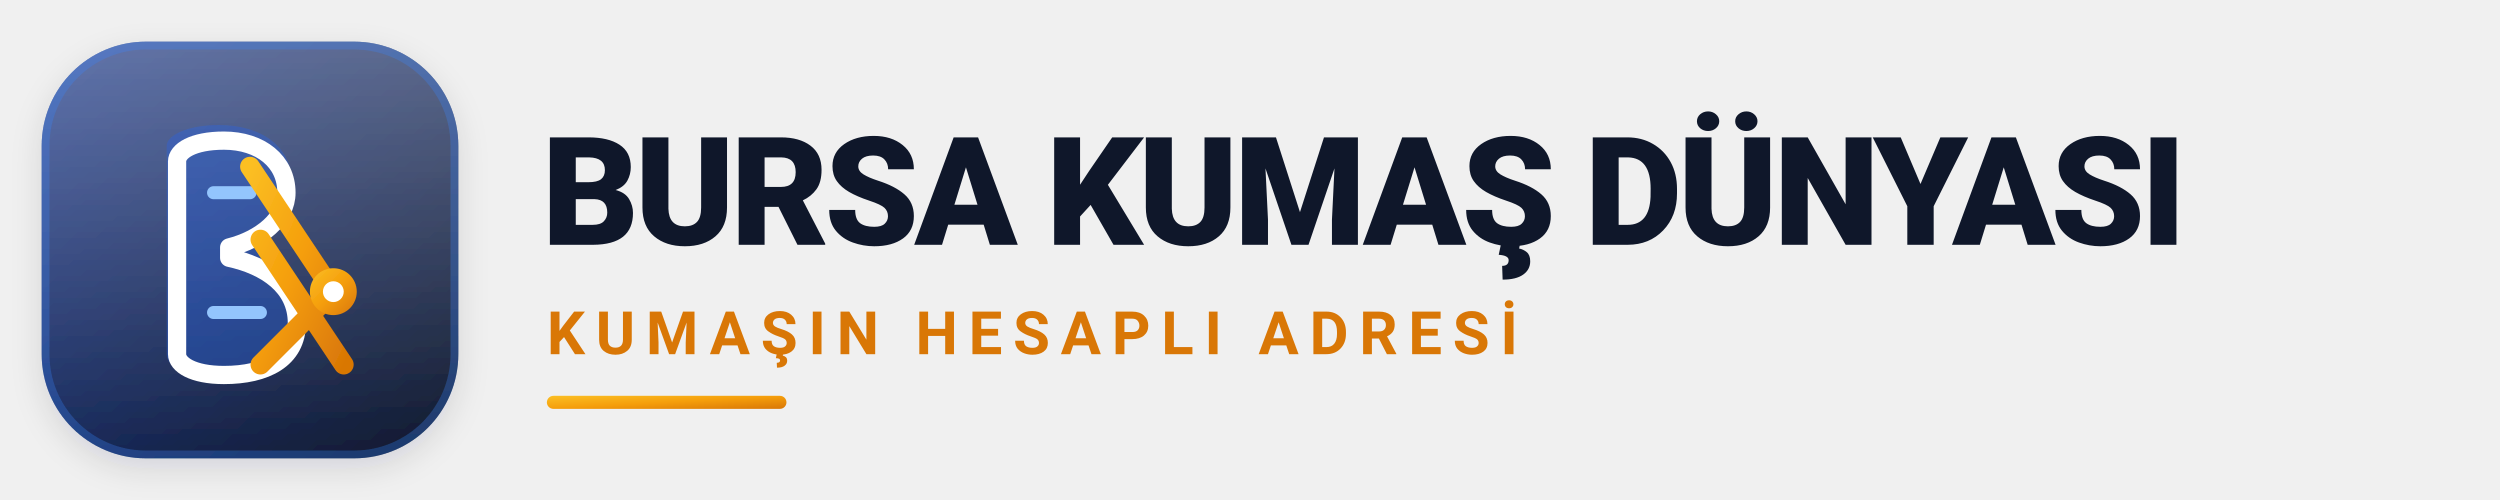
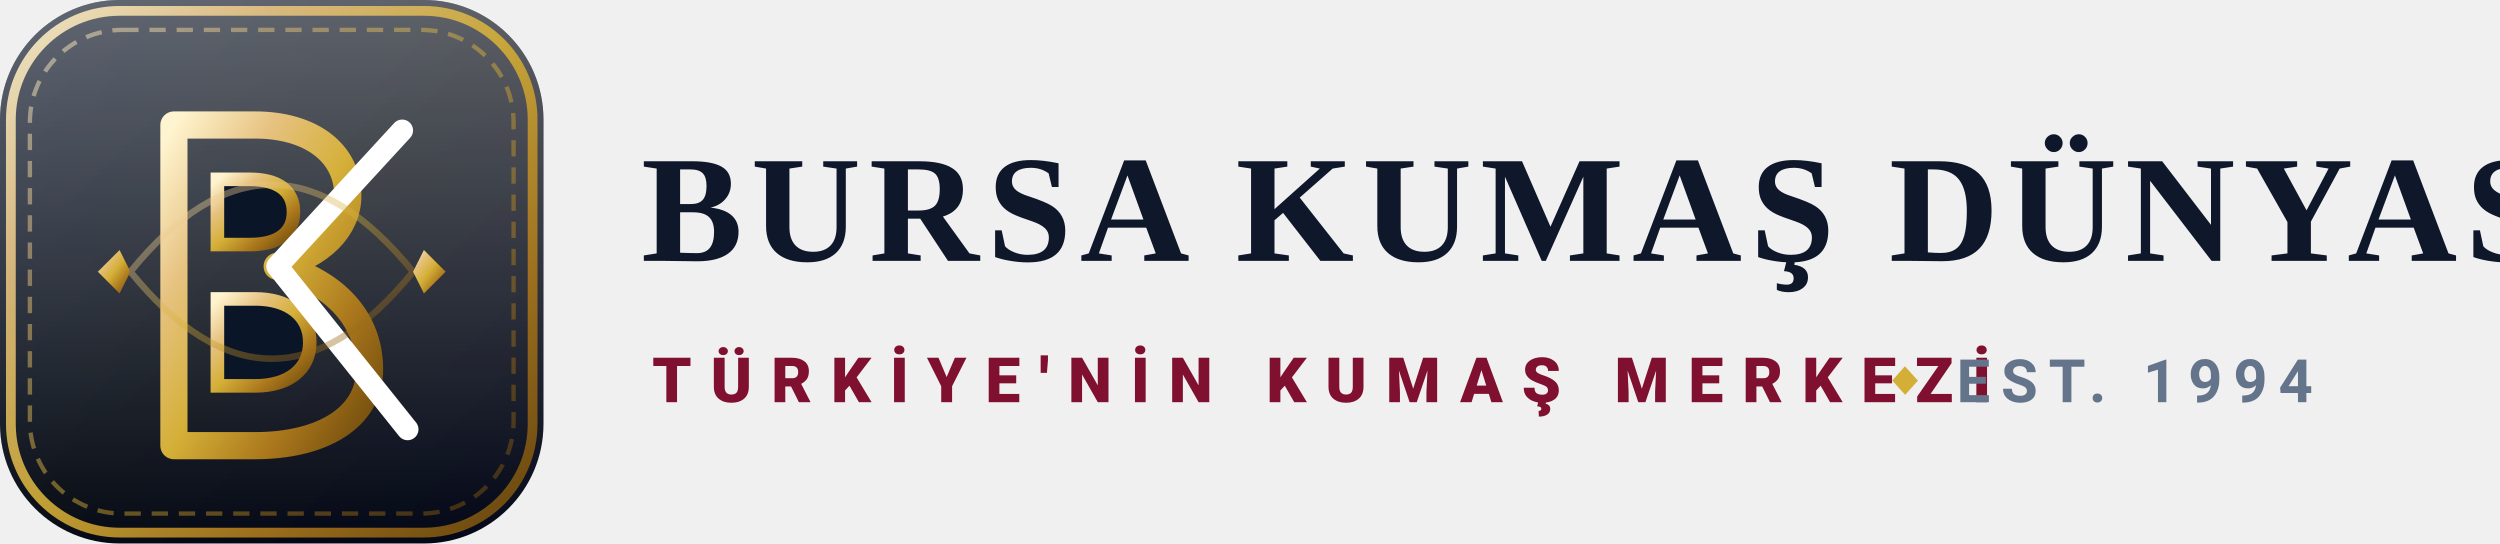
- <svg xmlns="http://www.w3.org/2000/svg" viewBox="0 0 480 96" fill="none">
+ <svg xmlns="http://www.w3.org/2000/svg" viewBox="0 0 460 100" fill="none">
  <defs>
-     <linearGradient id="bkNavy" x1="0%" y1="0%" x2="100%" y2="100%">
-       <stop offset="0%" stop-color="#1E3A8A" />
-       <stop offset="100%" stop-color="#0F172A" />
+     <linearGradient id="bgNavy" x1="0%" y1="0%" x2="100%" y2="100%">
+       <stop offset="0%" stop-color="#0B1528" />
+       <stop offset="50%" stop-color="#060B14" />
+       <stop offset="100%" stop-color="#020617" />
    </linearGradient>
-     <linearGradient id="bkGold" x1="0%" y1="0%" x2="100%" y2="100%">
-       <stop offset="0%" stop-color="#FBBF24" />
-       <stop offset="50%" stop-color="#F59E0B" />
-       <stop offset="100%" stop-color="#D97706" />
+     <linearGradient id="goldPrimary" x1="0%" y1="0%" x2="100%" y2="100%">
+       <stop offset="0%" stop-color="#FFF4D0" />
+       <stop offset="25%" stop-color="#E6C280" />
+       <stop offset="50%" stop-color="#D4AF37" />
+       <stop offset="75%" stop-color="#AA771C" />
+       <stop offset="100%" stop-color="#6E4A0C" />
    </linearGradient>
-     <linearGradient id="bkShine" x1="0%" y1="0%" x2="0%" y2="100%">
-       <stop offset="0%" stop-color="#FFFFFF" stop-opacity="0.3" />
+     <linearGradient id="goldShine" x1="0%" y1="0%" x2="0%" y2="100%">
+       <stop offset="0%" stop-color="#FFFFFF" stop-opacity="0.35" />
      <stop offset="100%" stop-color="#FFFFFF" stop-opacity="0" />
    </linearGradient>
-     <filter id="subtleShadow" x="-10%" y="-10%" width="120%" height="120%">
-       <feDropShadow dx="0" dy="2" stdDeviation="3" flood-color="#0F172A" flood-opacity="0.12" />
-     </filter>
  </defs>
-   <g transform="translate(8, 8)" filter="url(#subtleShadow)">
-     <rect width="80" height="80" rx="20" fill="url(#bkNavy)" />
-     <rect width="80" height="80" rx="20" fill="url(#bkShine)" />
-     <rect x="0.75" y="0.75" width="78.5" height="78.5" rx="19.25" stroke="#3B82F6" stroke-opacity="0.3" stroke-width="1.5" />
-     <path d="M24 20 C24 18, 28 16, 34 16 C42 16, 48 20, 48 27 C48 32, 43 36, 37 38 C45 40, 50 45, 50 53 C50 61, 43 65, 34 65 C27 65, 24 62, 24 60 Z" fill="#2563EB" opacity="0.35" />
-     <path d="M26 23 C26 21 29 19 35 19 C42 19 47 23 47 29 C47 34 42 38 36 39.5 L36 41.5 C43 43 49 47 49 54 C49 61 43 64 35 64 C29 64 26 62 26 60 L26 23 Z" fill="none" stroke="#FFFFFF" stroke-width="3.5" stroke-linecap="round" stroke-linejoin="round" />
-     <line x1="33" y1="29" x2="40" y2="29" stroke="#93C5FD" stroke-width="2.5" stroke-linecap="round" />
-     <line x1="33" y1="52" x2="42" y2="52" stroke="#93C5FD" stroke-width="2.5" stroke-linecap="round" />
-     <path d="M40 24 L56 48 M56 48 L42 62 M42 38 L58 62" stroke="url(#bkGold)" stroke-width="3.8" stroke-linecap="round" stroke-linejoin="round" />
-     <circle cx="56" cy="48" r="4.5" fill="url(#bkGold)" />
-     <circle cx="56" cy="48" r="2" fill="#FFFFFF" />
+   <g transform="translate(0, 0)">
+     <rect width="100" height="100" rx="22" fill="url(#bgNavy)" />
+     <rect width="100" height="100" rx="22" fill="url(#goldShine)" />
+     <rect x="2" y="2" width="96" height="96" rx="20" stroke="url(#goldPrimary)" stroke-width="1.8" stroke-opacity="0.9" />
+     <rect x="5.5" y="5.5" width="89" height="89" rx="17" stroke="url(#goldPrimary)" stroke-width="0.8" stroke-dasharray="3 2" stroke-opacity="0.5" />
+     <path d="M32 23 H47 C57 23, 64 28, 64 36 C64 42, 59 47, 51 49 C62 52, 68 59, 68 68 C68 77, 59 82, 47 82 H32 Z" fill="none" stroke="url(#goldPrimary)" stroke-width="5" stroke-linejoin="round" stroke-linecap="round" />
+     <path d="M40 33 H46 C51 33, 54 35, 54 39 C54 43, 51 45, 46 45 H40 Z" fill="#0B1528" stroke="url(#goldPrimary)" stroke-width="2.5" />
+     <path d="M40 55 H47 C53 55, 57 58, 57 63 C57 68, 53 71, 47 71 H40 Z" fill="#0B1528" stroke="url(#goldPrimary)" stroke-width="2.5" />
+     <path d="M51 49 L74 24 M51 49 L75 79" stroke="#FFFFFF" stroke-width="4" stroke-linecap="round" />
+     <path d="M24 50 Q50 18 76 50 Q50 82 24 50" fill="none" stroke="url(#goldPrimary)" stroke-width="1.2" stroke-opacity="0.4" />
+     <polygon points="76,50 78,46 82,50 78,54" fill="url(#goldPrimary)" />
+     <polygon points="24,50 22,46 18,50 22,54" fill="url(#goldPrimary)" />
  </g>
-   <g transform="translate(104, 0)">
-     <text x="0" y="47" font-family="-apple-system, BlinkMacSystemFont, 'Segoe UI', Roboto, Helvetica, Arial, sans-serif" font-weight="900" font-size="29" fill="#0F172A" letter-spacing="-0.03em">
+   <g transform="translate(118, 0)">
+     <text x="0" y="48" font-family="Georgia, 'Times New Roman', serif" font-size="28" font-weight="900" letter-spacing="1.5" fill="#0F172A">
      BURSA KUMAŞ DÜNYASI
    </text>
-     <text x="1" y="68" font-family="-apple-system, BlinkMacSystemFont, 'Segoe UI', Roboto, Helvetica, Arial, sans-serif" font-weight="700" font-size="11.5" fill="#D97706" letter-spacing="0.18em">
-       KUMAŞIN HESAPLI ADRESİ
+     <text x="2" y="74" font-family="-apple-system, BlinkMacSystemFont, 'Segoe UI', Roboto, sans-serif" font-size="11.5" font-weight="800" letter-spacing="3.5" fill="#801030">
+       TÜRKİYE'NİN KUMAŞ MERKEZİ
    </text>
-     <rect x="1" y="76" width="46" height="2.5" rx="1.25" fill="url(#bkGold)" />
+     <text x="228" y="73" font-size="9" fill="#D4AF37">◆</text>
+     <text x="242" y="74" font-family="-apple-system, BlinkMacSystemFont, 'Segoe UI', Roboto, sans-serif" font-size="11" font-weight="700" letter-spacing="2" fill="#64748B">
+       EST. 1994
+     </text>
  </g>
</svg>
